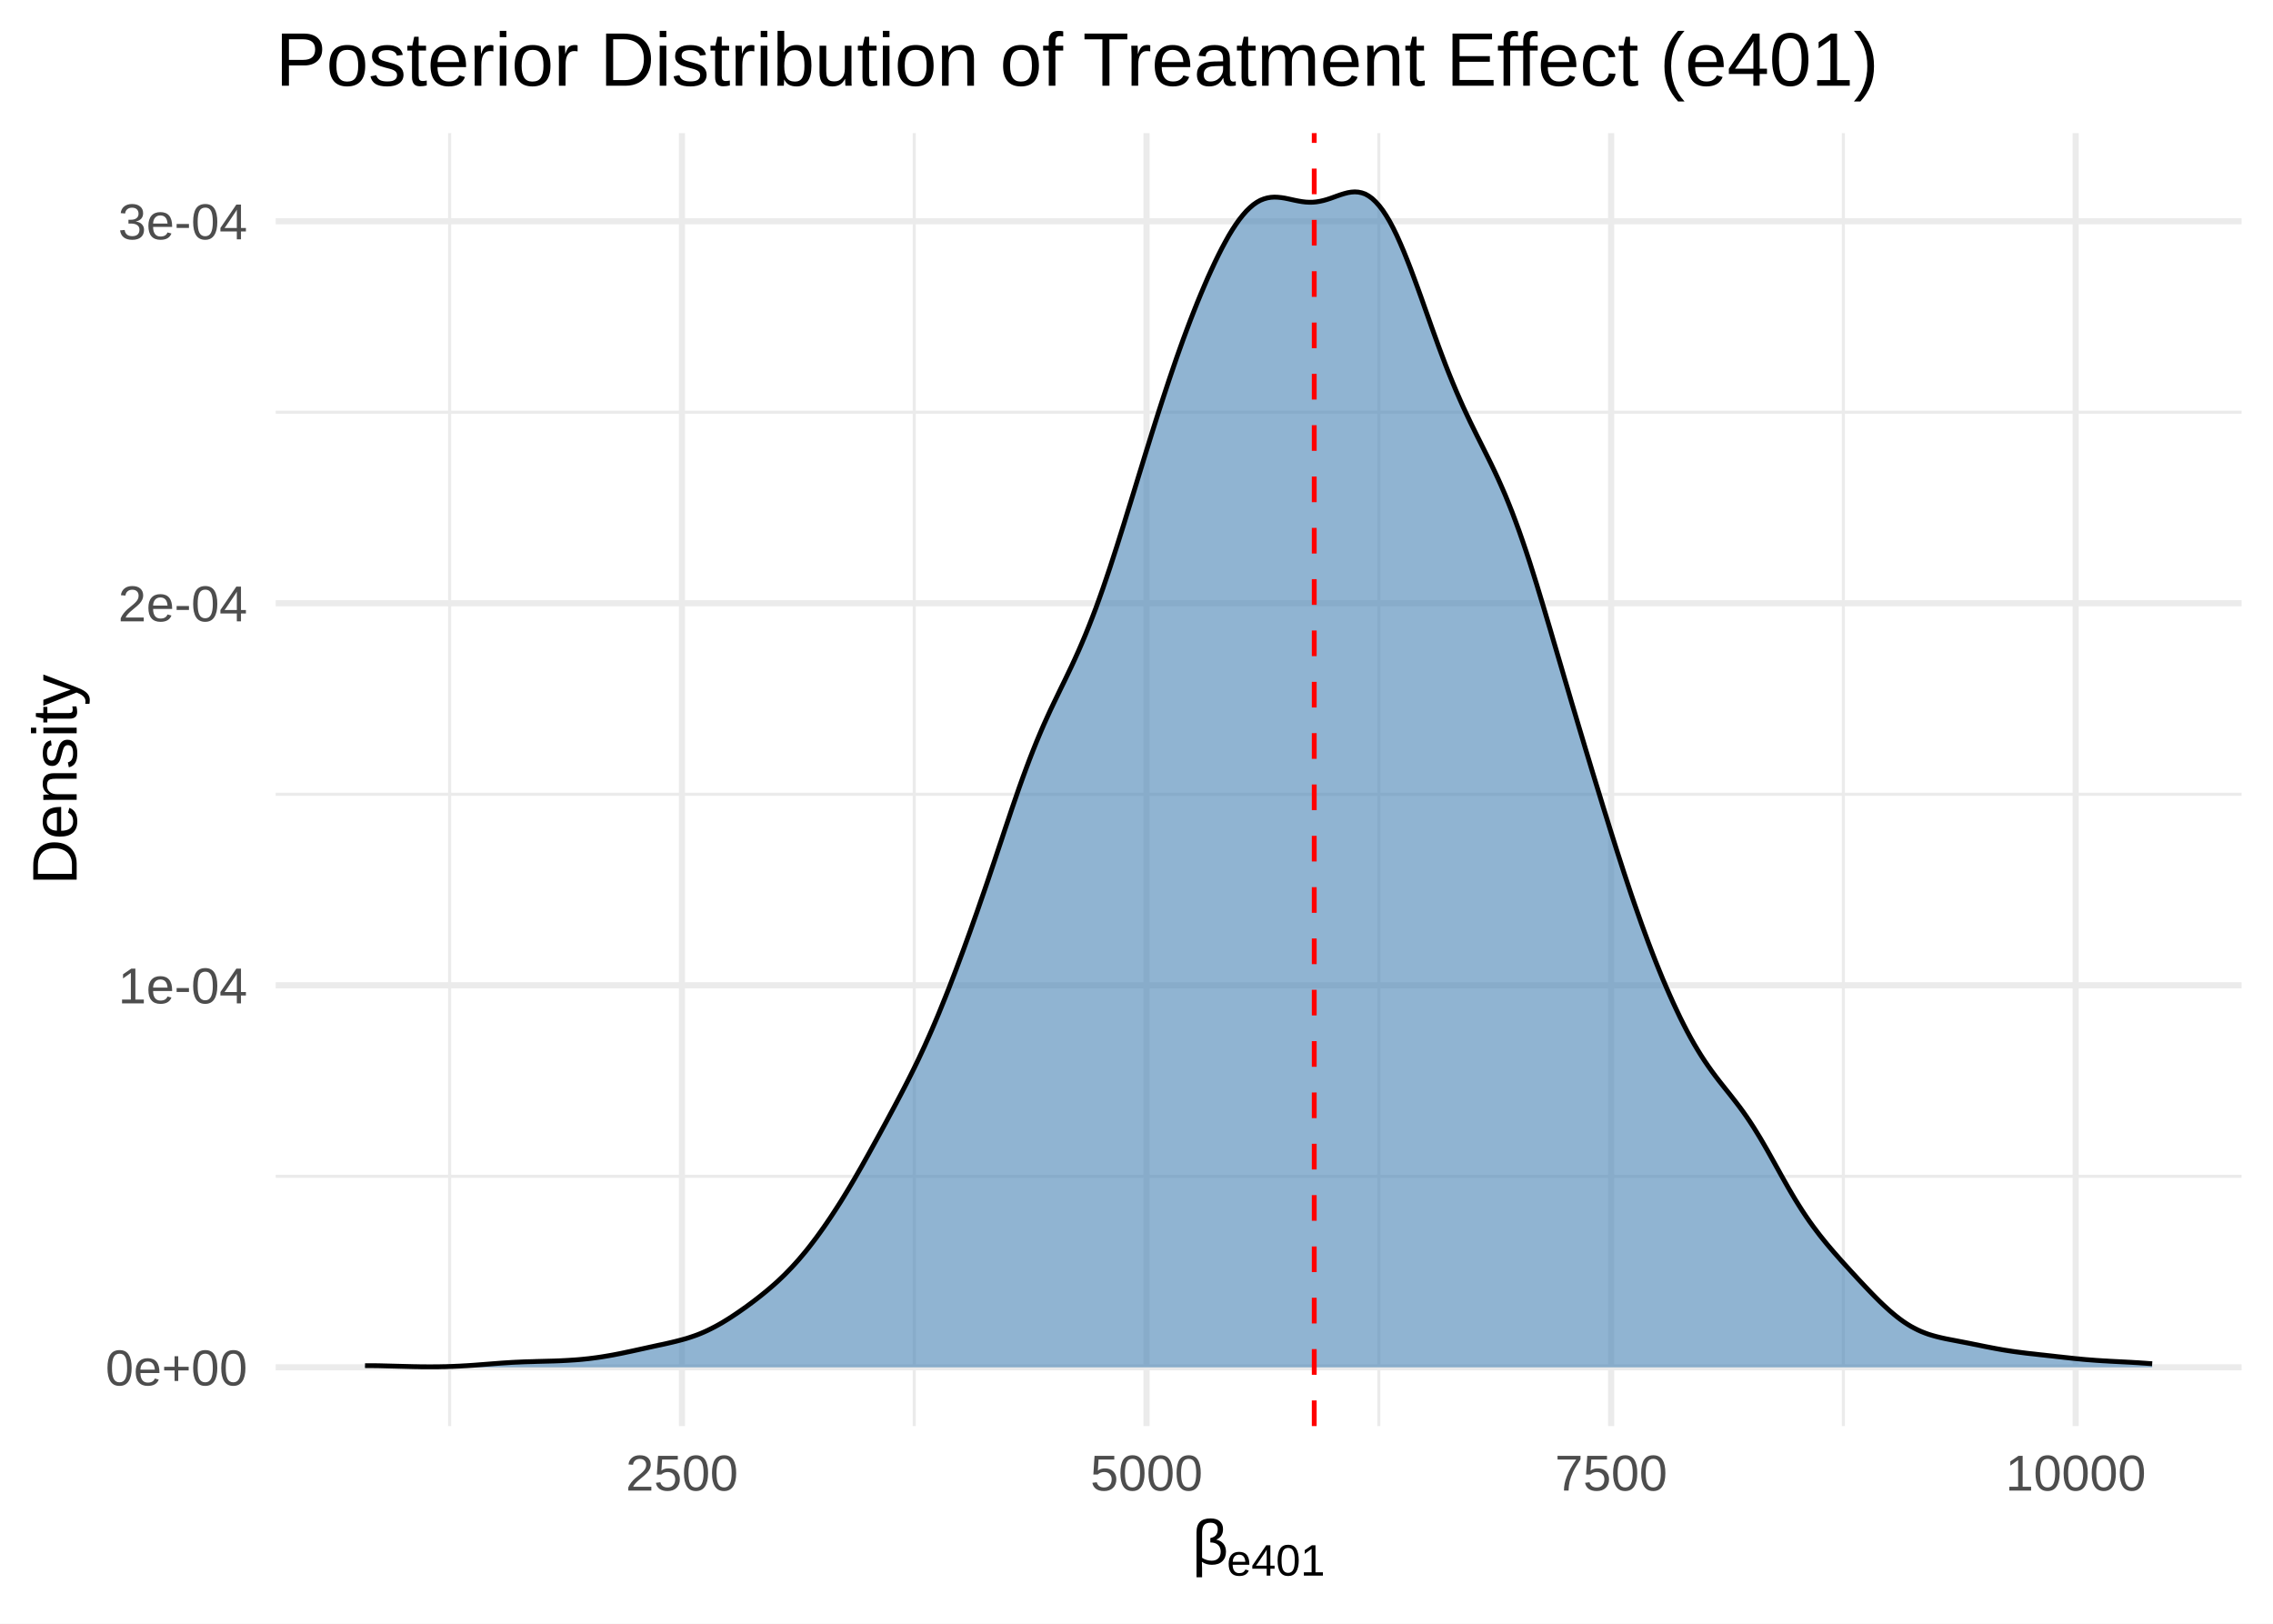
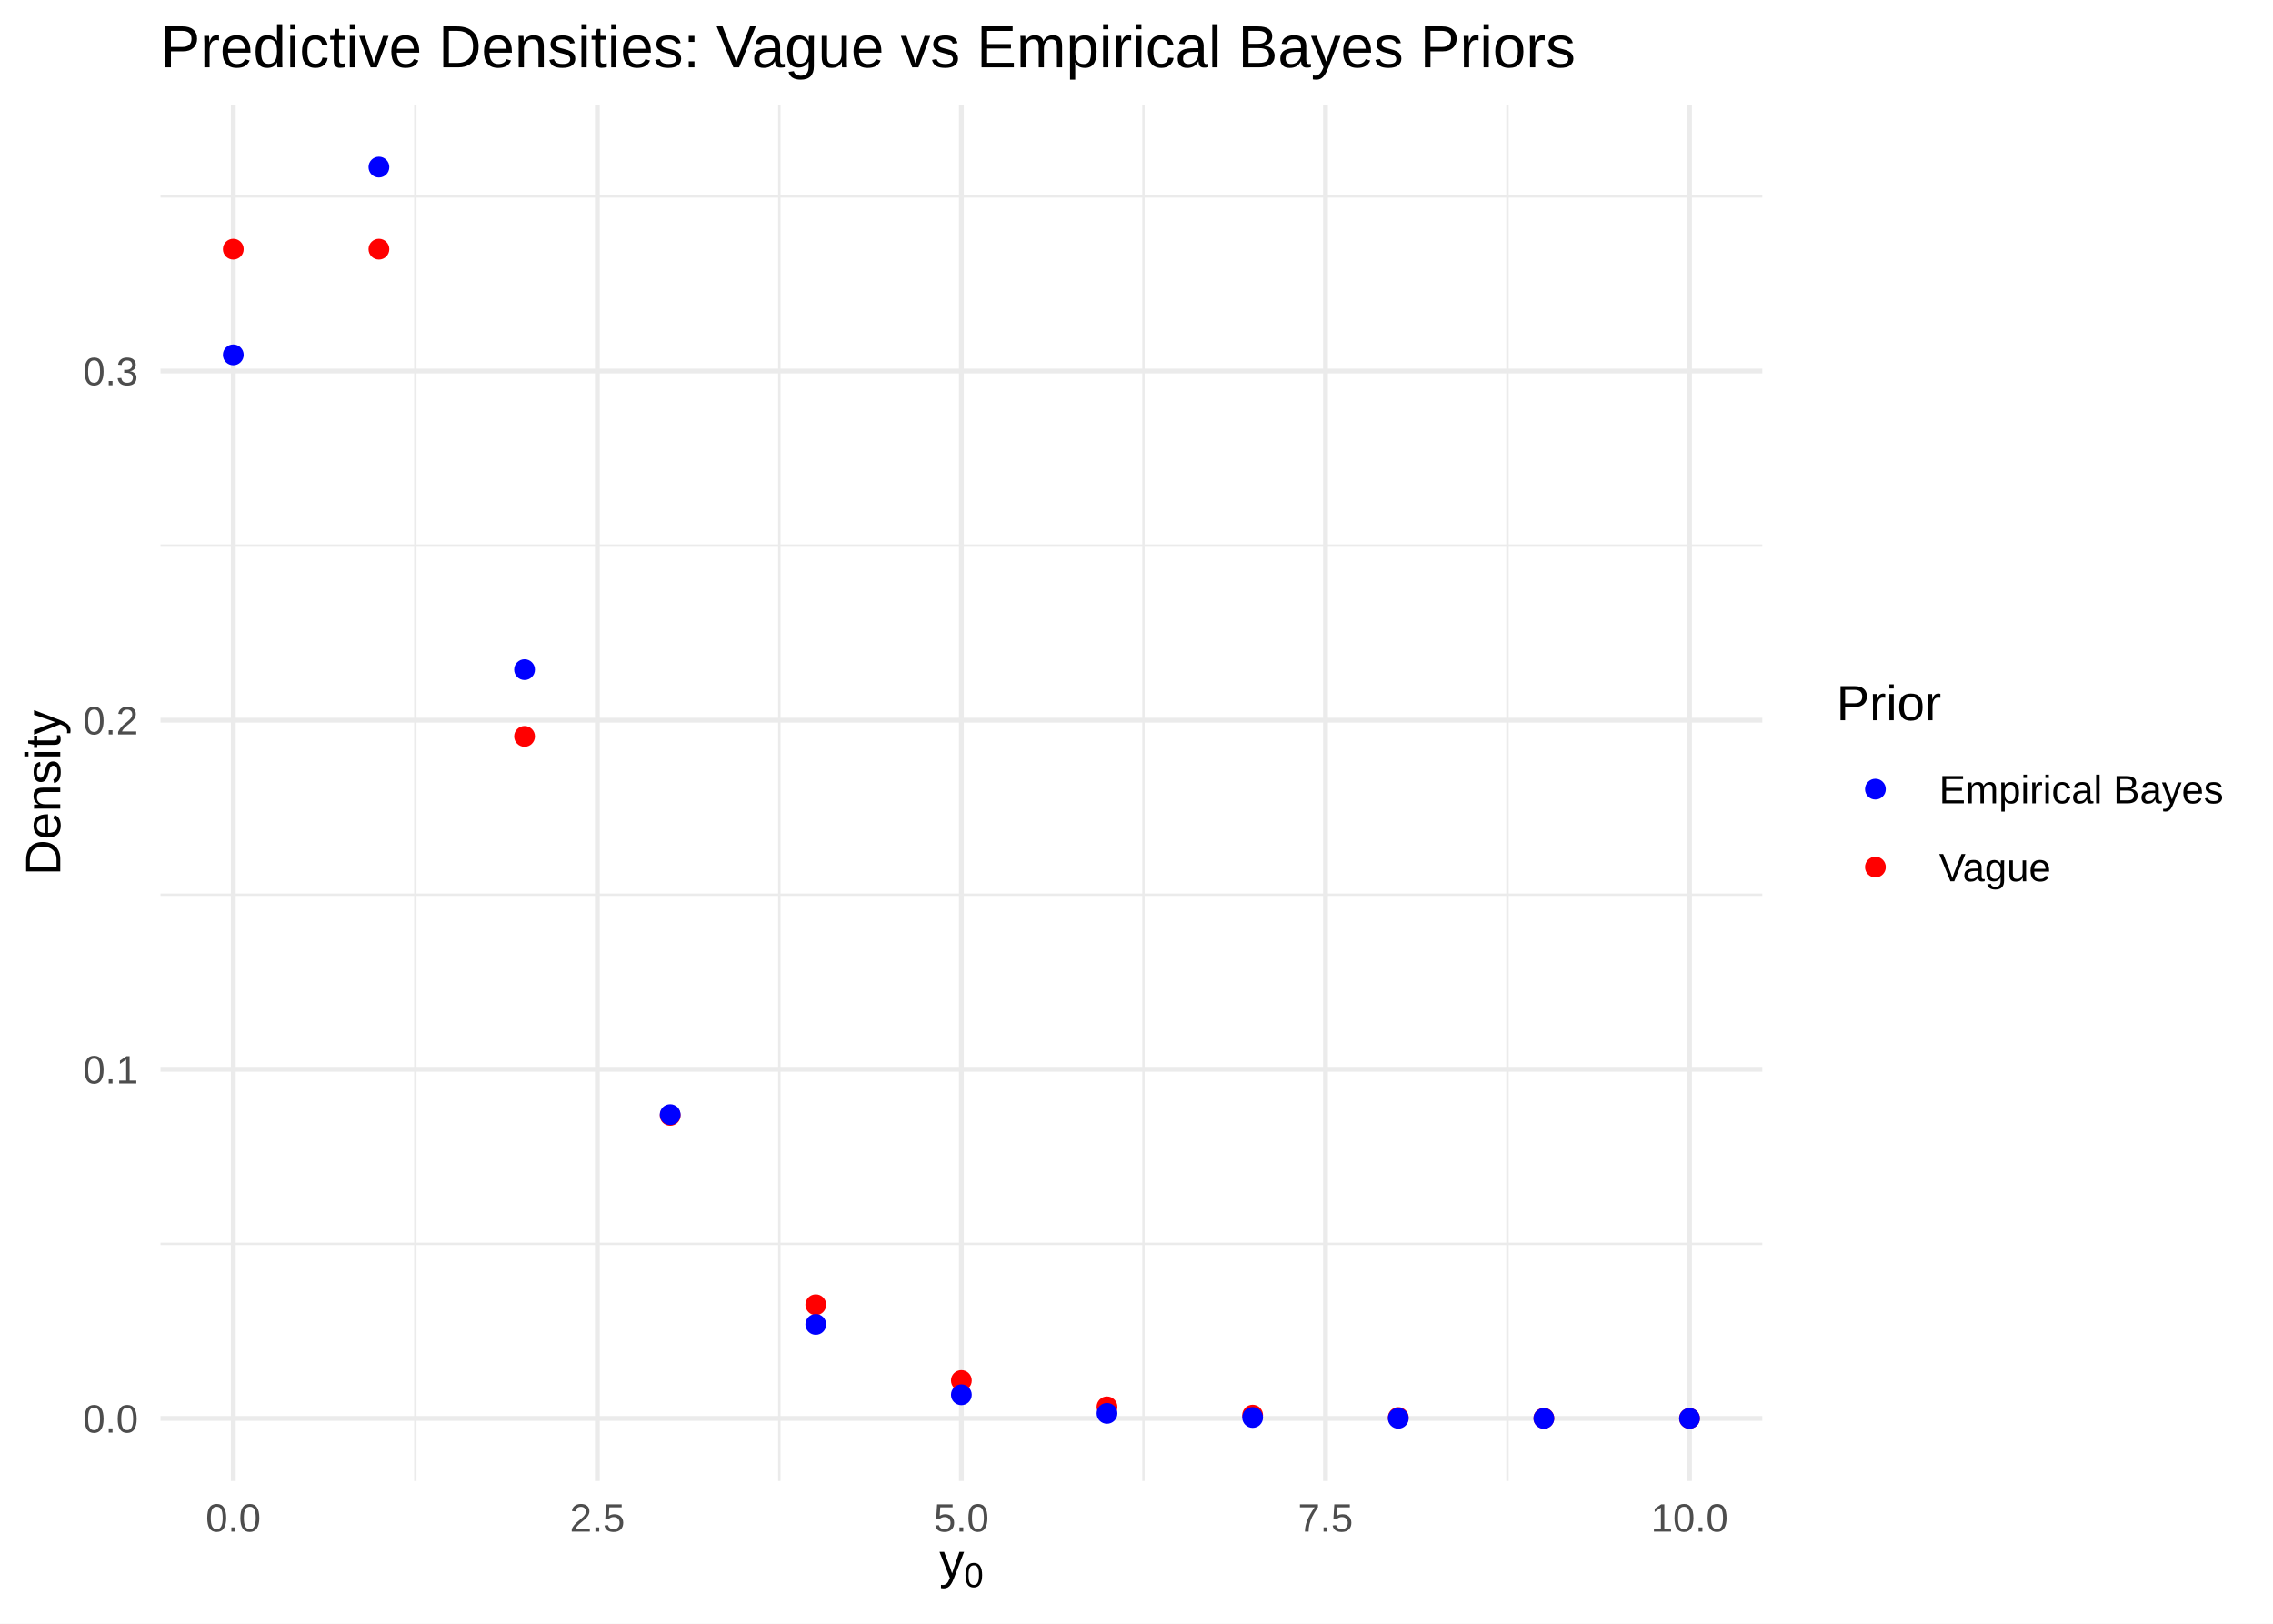
<svg xmlns="http://www.w3.org/2000/svg" class="svglite" width="504.00pt" height="360.00pt" viewBox="0 0 504.00 360.00">
  <defs>
    <style type="text/css">
    .svglite line, .svglite polyline, .svglite polygon, .svglite path, .svglite rect, .svglite circle {
      fill: none;
      stroke: #000000;
      stroke-linecap: round;
      stroke-linejoin: round;
      stroke-miterlimit: 10.00;
    }
    .svglite text {
      white-space: pre;
    }
  </style>
  </defs>
  <rect width="100%" height="100%" style="stroke: none; fill: #FFFFFF;" />
  <defs>
    <clipPath id="cpMC4wMHw1MDQuMDB8MC4wMHwzNjAuMDA=">
      <rect x="0.00" y="0.00" width="504.00" height="360.00" />
    </clipPath>
  </defs>
  <g clip-path="url(#cpMC4wMHw1MDQuMDB8MC4wMHwzNjAuMDA=)">
</g>
  <defs>
-     <clipPath id="cpNjEuMTN8NDk3LjAzfDI5LjUxfDMxNi4xOA==">
-       <rect x="61.13" y="29.51" width="435.90" height="286.67" />
+     <clipPath id="cpMzUuNTl8MzkwLjc2fDIzLjE4fDMyOC4zNQ==">
+       <rect x="35.59" y="23.18" width="355.18" height="305.18" />
    </clipPath>
  </defs>
-   <g clip-path="url(#cpNjEuMTN8NDk3LjAzfDI5LjUxfDMxNi4xOA==)">
-     <polyline points="61.13,260.80 497.03,260.80 " style="stroke-width: 0.68; stroke: #EBEBEB; stroke-linecap: butt;" />
-     <polyline points="61.13,176.10 497.03,176.10 " style="stroke-width: 0.68; stroke: #EBEBEB; stroke-linecap: butt;" />
-     <polyline points="61.13,91.40 497.03,91.40 " style="stroke-width: 0.68; stroke: #EBEBEB; stroke-linecap: butt;" />
-     <polyline points="99.70,316.18 99.70,29.51 " style="stroke-width: 0.68; stroke: #EBEBEB; stroke-linecap: butt;" />
-     <polyline points="202.72,316.18 202.72,29.51 " style="stroke-width: 0.68; stroke: #EBEBEB; stroke-linecap: butt;" />
-     <polyline points="305.73,316.18 305.73,29.51 " style="stroke-width: 0.68; stroke: #EBEBEB; stroke-linecap: butt;" />
-     <polyline points="408.74,316.18 408.74,29.51 " style="stroke-width: 0.68; stroke: #EBEBEB; stroke-linecap: butt;" />
-     <polyline points="61.13,303.15 497.03,303.15 " style="stroke-width: 1.36; stroke: #EBEBEB; stroke-linecap: butt;" />
-     <polyline points="61.13,218.45 497.03,218.45 " style="stroke-width: 1.36; stroke: #EBEBEB; stroke-linecap: butt;" />
-     <polyline points="61.13,133.75 497.03,133.75 " style="stroke-width: 1.36; stroke: #EBEBEB; stroke-linecap: butt;" />
-     <polyline points="61.13,49.05 497.03,49.05 " style="stroke-width: 1.36; stroke: #EBEBEB; stroke-linecap: butt;" />
-     <polyline points="151.21,316.18 151.21,29.51 " style="stroke-width: 1.36; stroke: #EBEBEB; stroke-linecap: butt;" />
-     <polyline points="254.22,316.18 254.22,29.51 " style="stroke-width: 1.36; stroke: #EBEBEB; stroke-linecap: butt;" />
-     <polyline points="357.24,316.18 357.24,29.51 " style="stroke-width: 1.36; stroke: #EBEBEB; stroke-linecap: butt;" />
-     <polyline points="460.25,316.18 460.25,29.51 " style="stroke-width: 1.36; stroke: #EBEBEB; stroke-linecap: butt;" />
-     <polygon points="80.94,302.78 81.71,302.78 82.49,302.78 83.27,302.79 84.04,302.80 84.82,302.82 85.59,302.84 86.37,302.86 87.14,302.88 87.92,302.90 88.69,302.92 89.47,302.94 90.24,302.96 91.02,302.98 91.80,303.00 92.57,303.01 93.35,303.03 94.12,303.03 94.90,303.04 95.67,303.04 96.45,303.03 97.22,303.03 98.00,303.01 98.78,303.00 99.55,302.97 100.33,302.95 101.10,302.91 101.88,302.88 102.65,302.83 103.43,302.79 104.20,302.74 104.98,302.69 105.75,302.63 106.53,302.57 107.31,302.51 108.08,302.45 108.86,302.39 109.63,302.33 110.41,302.27 111.18,302.21 111.96,302.16 112.73,302.11 113.51,302.06 114.28,302.02 115.06,301.99 115.84,301.95 116.61,301.92 117.39,301.90 118.16,301.88 118.94,301.85 119.71,301.83 120.49,301.81 121.26,301.79 122.04,301.77 122.82,301.75 123.59,301.72 124.37,301.69 125.14,301.65 125.92,301.61 126.69,301.56 127.47,301.51 128.24,301.45 129.02,301.38 129.79,301.30 130.57,301.22 131.35,301.12 132.12,301.02 132.90,300.91 133.67,300.79 134.45,300.66 135.22,300.53 136.00,300.39 136.77,300.24 137.55,300.09 138.32,299.93 139.10,299.76 139.88,299.60 140.65,299.43 141.43,299.26 142.20,299.09 142.98,298.92 143.75,298.75 144.53,298.58 145.30,298.41 146.08,298.24 146.86,298.08 147.63,297.91 148.41,297.73 149.18,297.55 149.96,297.36 150.73,297.16 151.51,296.95 152.28,296.73 153.06,296.48 153.83,296.22 154.61,295.94 155.39,295.63 156.16,295.30 156.94,294.94 157.71,294.56 158.49,294.16 159.26,293.74 160.04,293.30 160.81,292.83 161.59,292.35 162.36,291.85 163.14,291.33 163.92,290.80 164.69,290.26 165.47,289.71 166.24,289.14 167.02,288.56 167.79,287.97 168.57,287.36 169.34,286.74 170.12,286.10 170.90,285.44 171.67,284.77 172.45,284.07 173.22,283.34 174.00,282.59 174.77,281.80 175.55,280.99 176.32,280.15 177.10,279.28 177.87,278.37 178.65,277.44 179.43,276.46 180.20,275.46 180.98,274.43 181.75,273.37 182.53,272.28 183.30,271.17 184.08,270.02 184.85,268.85 185.63,267.65 186.41,266.43 187.18,265.18 187.96,263.90 188.73,262.61 189.51,261.29 190.28,259.95 191.06,258.59 191.83,257.21 192.61,255.82 193.38,254.42 194.16,253.01 194.94,251.59 195.71,250.17 196.49,248.74 197.26,247.30 198.04,245.85 198.81,244.40 199.59,242.92 200.36,241.44 201.14,239.93 201.91,238.40 202.69,236.83 203.47,235.23 204.24,233.59 205.02,231.91 205.79,230.19 206.57,228.43 207.34,226.63 208.12,224.78 208.89,222.88 209.67,220.95 210.45,218.98 211.22,216.97 212.00,214.94 212.77,212.87 213.55,210.78 214.32,208.66 215.10,206.51 215.87,204.33 216.65,202.14 217.42,199.91 218.20,197.67 218.98,195.40 219.75,193.11 220.53,190.80 221.30,188.48 222.08,186.16 222.85,183.83 223.63,181.52 224.40,179.22 225.18,176.96 225.95,174.73 226.73,172.55 227.51,170.43 228.28,168.38 229.06,166.38 229.83,164.46 230.61,162.60 231.38,160.81 232.16,159.08 232.93,157.40 233.71,155.76 234.49,154.15 235.26,152.55 236.04,150.96 236.81,149.35 237.59,147.72 238.36,146.05 239.14,144.32 239.91,142.54 240.69,140.69 241.46,138.78 242.24,136.79 243.02,134.74 243.79,132.60 244.57,130.40 245.34,128.14 246.12,125.82 246.89,123.45 247.67,121.04 248.44,118.59 249.22,116.12 249.99,113.61 250.77,111.10 251.55,108.57 252.32,106.05 253.10,103.52 253.87,101.00 254.65,98.50 255.42,96.01 256.20,93.54 256.97,91.11 257.75,88.70 258.53,86.33 259.30,84.00 260.08,81.71 260.85,79.46 261.63,77.26 262.40,75.12 263.18,73.02 263.95,70.98 264.73,68.98 265.50,67.04 266.28,65.15 267.06,63.31 267.83,61.53 268.61,59.82 269.38,58.16 270.16,56.56 270.93,55.04 271.71,53.59 272.48,52.21 273.26,50.93 274.04,49.74 274.81,48.66 275.59,47.68 276.36,46.80 277.14,46.04 277.91,45.38 278.69,44.84 279.46,44.41 280.24,44.10 281.01,43.88 281.79,43.75 282.57,43.70 283.34,43.73 284.12,43.81 284.89,43.93 285.67,44.09 286.44,44.26 287.22,44.43 287.99,44.58 288.77,44.71 289.54,44.80 290.32,44.84 291.10,44.83 291.87,44.76 292.65,44.63 293.42,44.46 294.20,44.24 294.97,43.99 295.75,43.71 296.52,43.43 297.30,43.16 298.08,42.92 298.85,42.72 299.63,42.59 300.40,42.54 301.18,42.59 301.95,42.75 302.73,43.02 303.50,43.46 304.28,44.03 305.05,44.76 305.83,45.63 306.61,46.65 307.38,47.82 308.16,49.13 308.93,50.59 309.71,52.19 310.48,53.91 311.26,55.74 312.03,57.66 312.81,59.66 313.58,61.73 314.36,63.85 315.14,66.01 315.91,68.20 316.69,70.39 317.46,72.57 318.24,74.73 319.01,76.86 319.79,78.94 320.56,80.98 321.34,82.95 322.12,84.86 322.89,86.70 323.67,88.49 324.44,90.22 325.22,91.89 325.99,93.52 326.77,95.11 327.54,96.67 328.32,98.22 329.09,99.77 329.87,101.33 330.65,102.91 331.42,104.53 332.20,106.20 332.97,107.93 333.75,109.73 334.52,111.62 335.30,113.58 336.07,115.63 336.85,117.76 337.62,119.97 338.40,122.26 339.18,124.63 339.95,127.07 340.73,129.56 341.50,132.10 342.28,134.68 343.05,137.28 343.83,139.90 344.60,142.54 345.38,145.18 346.16,147.82 346.93,150.46 347.71,153.09 348.48,155.72 349.26,158.33 350.03,160.93 350.81,163.52 351.58,166.10 352.36,168.67 353.13,171.23 353.91,173.78 354.69,176.31 355.46,178.84 356.24,181.34 357.01,183.83 357.79,186.30 358.56,188.74 359.34,191.15 360.11,193.54 360.89,195.89 361.66,198.20 362.44,200.47 363.22,202.69 363.99,204.87 364.77,207.00 365.54,209.09 366.32,211.13 367.09,213.11 367.87,215.05 368.64,216.93 369.42,218.76 370.20,220.54 370.97,222.26 371.75,223.93 372.52,225.55 373.30,227.11 374.07,228.61 374.85,230.05 375.62,231.42 376.40,232.73 377.17,233.98 377.95,235.18 378.73,236.32 379.50,237.41 380.28,238.46 381.05,239.47 381.83,240.46 382.60,241.43 383.38,242.40 384.15,243.38 384.93,244.38 385.71,245.40 386.48,246.45 387.26,247.56 388.03,248.70 388.81,249.90 389.58,251.14 390.36,252.42 391.13,253.74 391.91,255.09 392.68,256.47 393.46,257.87 394.24,259.27 395.01,260.66 395.79,262.04 396.56,263.40 397.34,264.73 398.11,266.02 398.89,267.27 399.66,268.48 400.44,269.65 401.21,270.77 401.99,271.85 402.77,272.89 403.54,273.90 404.32,274.87 405.09,275.82 405.87,276.74 406.64,277.64 407.42,278.52 408.19,279.40 408.97,280.26 409.75,281.11 410.52,281.96 411.30,282.80 412.07,283.64 412.85,284.47 413.62,285.29 414.40,286.11 415.17,286.91 415.95,287.70 416.72,288.47 417.50,289.22 418.28,289.94 419.05,290.64 419.83,291.30 420.60,291.93 421.38,292.53 422.15,293.08 422.93,293.59 423.70,294.06 424.48,294.48 425.25,294.87 426.03,295.22 426.81,295.53 427.58,295.81 428.36,296.05 429.13,296.27 429.91,296.47 430.68,296.65 431.46,296.82 432.23,296.97 433.01,297.12 433.79,297.27 434.56,297.42 435.34,297.57 436.11,297.72 436.89,297.87 437.66,298.03 438.44,298.18 439.21,298.34 439.99,298.50 440.76,298.65 441.54,298.80 442.32,298.95 443.09,299.09 443.87,299.23 444.64,299.36 445.42,299.48 446.19,299.60 446.97,299.71 447.74,299.81 448.52,299.91 449.29,300.01 450.07,300.10 450.85,300.18 451.62,300.27 452.40,300.36 453.17,300.44 453.95,300.53 454.72,300.61 455.50,300.70 456.27,300.79 457.05,300.87 457.83,300.96 458.60,301.04 459.38,301.13 460.15,301.21 460.93,301.28 461.70,301.36 462.48,301.43 463.25,301.49 464.03,301.55 464.80,301.61 465.58,301.66 466.36,301.71 467.13,301.75 467.91,301.80 468.68,301.84 469.46,301.88 470.23,301.92 471.01,301.96 471.78,302.00 472.56,302.04 473.34,302.09 474.11,302.13 474.89,302.19 475.66,302.24 476.44,302.30 477.21,302.35 477.21,303.15 476.44,303.15 475.66,303.15 474.89,303.15 474.11,303.15 473.34,303.15 472.56,303.15 471.78,303.15 471.01,303.15 470.23,303.15 469.46,303.15 468.68,303.15 467.91,303.15 467.13,303.15 466.36,303.15 465.58,303.15 464.80,303.15 464.03,303.15 463.25,303.15 462.48,303.15 461.70,303.15 460.93,303.15 460.15,303.15 459.38,303.15 458.60,303.15 457.83,303.15 457.05,303.15 456.27,303.15 455.50,303.15 454.72,303.15 453.95,303.15 453.17,303.15 452.40,303.15 451.62,303.15 450.85,303.15 450.07,303.15 449.29,303.15 448.52,303.15 447.74,303.15 446.97,303.15 446.19,303.15 445.42,303.15 444.64,303.15 443.87,303.15 443.09,303.15 442.32,303.15 441.54,303.15 440.76,303.15 439.99,303.15 439.21,303.15 438.44,303.15 437.66,303.15 436.89,303.15 436.11,303.15 435.34,303.15 434.56,303.15 433.79,303.15 433.01,303.15 432.23,303.15 431.46,303.15 430.68,303.15 429.91,303.15 429.13,303.15 428.36,303.15 427.58,303.15 426.81,303.15 426.03,303.15 425.25,303.15 424.48,303.15 423.70,303.15 422.93,303.15 422.15,303.15 421.38,303.15 420.60,303.15 419.83,303.15 419.05,303.15 418.28,303.15 417.50,303.15 416.72,303.15 415.95,303.15 415.17,303.15 414.40,303.15 413.62,303.15 412.85,303.15 412.07,303.15 411.30,303.15 410.52,303.15 409.75,303.15 408.97,303.15 408.19,303.15 407.42,303.15 406.64,303.15 405.87,303.15 405.09,303.15 404.32,303.15 403.54,303.15 402.77,303.15 401.99,303.15 401.21,303.15 400.44,303.15 399.66,303.15 398.89,303.15 398.11,303.15 397.34,303.15 396.56,303.15 395.79,303.15 395.01,303.15 394.24,303.15 393.46,303.15 392.68,303.15 391.91,303.15 391.13,303.15 390.36,303.15 389.58,303.15 388.81,303.15 388.03,303.15 387.26,303.15 386.48,303.15 385.71,303.15 384.93,303.15 384.15,303.15 383.38,303.15 382.60,303.15 381.83,303.15 381.05,303.15 380.28,303.15 379.50,303.15 378.73,303.15 377.95,303.15 377.17,303.15 376.40,303.15 375.62,303.15 374.85,303.15 374.07,303.15 373.30,303.15 372.52,303.15 371.75,303.15 370.97,303.15 370.20,303.15 369.42,303.15 368.64,303.15 367.87,303.15 367.09,303.15 366.32,303.15 365.54,303.15 364.77,303.15 363.99,303.15 363.22,303.15 362.44,303.15 361.66,303.15 360.89,303.15 360.11,303.15 359.34,303.15 358.56,303.15 357.79,303.15 357.01,303.15 356.24,303.15 355.46,303.15 354.69,303.15 353.91,303.15 353.13,303.15 352.36,303.15 351.58,303.15 350.81,303.15 350.03,303.15 349.26,303.15 348.48,303.15 347.71,303.15 346.93,303.15 346.16,303.15 345.38,303.15 344.60,303.15 343.83,303.15 343.05,303.15 342.28,303.15 341.50,303.15 340.73,303.15 339.95,303.15 339.18,303.15 338.40,303.15 337.62,303.15 336.85,303.15 336.07,303.15 335.30,303.15 334.52,303.15 333.75,303.15 332.97,303.15 332.20,303.15 331.42,303.15 330.65,303.15 329.87,303.15 329.09,303.15 328.32,303.15 327.54,303.15 326.77,303.15 325.99,303.15 325.22,303.15 324.44,303.15 323.67,303.15 322.89,303.15 322.12,303.15 321.34,303.15 320.56,303.15 319.79,303.15 319.01,303.15 318.24,303.15 317.46,303.15 316.69,303.15 315.91,303.15 315.14,303.15 314.36,303.15 313.58,303.15 312.81,303.15 312.03,303.15 311.26,303.15 310.48,303.15 309.71,303.15 308.93,303.15 308.16,303.15 307.38,303.15 306.61,303.15 305.83,303.15 305.05,303.15 304.28,303.15 303.50,303.15 302.73,303.15 301.95,303.15 301.18,303.15 300.40,303.15 299.63,303.15 298.85,303.15 298.08,303.15 297.30,303.15 296.52,303.15 295.75,303.15 294.97,303.15 294.20,303.15 293.42,303.15 292.65,303.15 291.87,303.15 291.10,303.15 290.32,303.15 289.54,303.15 288.77,303.15 287.99,303.15 287.22,303.15 286.44,303.15 285.67,303.15 284.89,303.15 284.12,303.15 283.34,303.15 282.57,303.15 281.79,303.15 281.01,303.15 280.24,303.15 279.46,303.15 278.69,303.15 277.91,303.15 277.14,303.15 276.36,303.15 275.59,303.15 274.81,303.15 274.04,303.15 273.26,303.15 272.48,303.15 271.71,303.15 270.93,303.15 270.16,303.15 269.38,303.15 268.61,303.15 267.83,303.15 267.06,303.15 266.28,303.15 265.50,303.15 264.73,303.15 263.95,303.15 263.18,303.15 262.40,303.15 261.63,303.15 260.85,303.15 260.08,303.15 259.30,303.15 258.53,303.15 257.75,303.15 256.97,303.15 256.20,303.15 255.42,303.15 254.65,303.15 253.87,303.15 253.10,303.15 252.32,303.15 251.55,303.15 250.77,303.15 249.99,303.15 249.22,303.15 248.44,303.15 247.67,303.15 246.89,303.15 246.12,303.15 245.34,303.15 244.57,303.15 243.79,303.15 243.02,303.15 242.24,303.15 241.46,303.15 240.69,303.15 239.91,303.15 239.14,303.15 238.36,303.15 237.59,303.15 236.81,303.15 236.04,303.15 235.26,303.15 234.49,303.15 233.71,303.15 232.93,303.15 232.16,303.15 231.38,303.15 230.61,303.15 229.83,303.15 229.06,303.15 228.28,303.15 227.51,303.15 226.73,303.15 225.95,303.15 225.18,303.15 224.40,303.15 223.63,303.15 222.85,303.15 222.08,303.15 221.30,303.15 220.53,303.15 219.75,303.15 218.98,303.15 218.20,303.15 217.42,303.15 216.65,303.15 215.87,303.15 215.10,303.15 214.32,303.15 213.55,303.15 212.77,303.15 212.00,303.15 211.22,303.15 210.45,303.15 209.67,303.15 208.89,303.15 208.12,303.15 207.34,303.15 206.57,303.15 205.79,303.15 205.02,303.15 204.24,303.15 203.47,303.15 202.69,303.15 201.91,303.15 201.14,303.15 200.36,303.15 199.59,303.15 198.81,303.15 198.04,303.15 197.26,303.15 196.49,303.15 195.71,303.15 194.94,303.15 194.16,303.15 193.38,303.15 192.61,303.15 191.83,303.15 191.06,303.15 190.28,303.15 189.51,303.15 188.73,303.15 187.96,303.15 187.18,303.15 186.41,303.15 185.63,303.15 184.85,303.15 184.08,303.15 183.30,303.15 182.53,303.15 181.75,303.15 180.98,303.15 180.20,303.15 179.43,303.15 178.65,303.15 177.87,303.15 177.10,303.15 176.32,303.15 175.55,303.15 174.77,303.15 174.00,303.15 173.22,303.15 172.45,303.15 171.67,303.15 170.90,303.15 170.12,303.15 169.34,303.15 168.57,303.15 167.79,303.15 167.02,303.15 166.24,303.15 165.47,303.15 164.69,303.15 163.92,303.15 163.14,303.15 162.36,303.15 161.59,303.15 160.81,303.15 160.04,303.15 159.26,303.15 158.49,303.15 157.71,303.15 156.94,303.15 156.16,303.15 155.39,303.15 154.61,303.15 153.83,303.15 153.06,303.15 152.28,303.15 151.51,303.15 150.73,303.15 149.96,303.15 149.18,303.15 148.41,303.15 147.63,303.15 146.86,303.15 146.08,303.15 145.30,303.15 144.53,303.15 143.75,303.15 142.98,303.15 142.20,303.15 141.43,303.15 140.65,303.15 139.88,303.15 139.10,303.15 138.32,303.15 137.55,303.15 136.77,303.15 136.00,303.15 135.22,303.15 134.45,303.15 133.67,303.15 132.90,303.15 132.12,303.15 131.35,303.15 130.57,303.15 129.79,303.15 129.02,303.15 128.24,303.15 127.47,303.15 126.69,303.15 125.92,303.15 125.14,303.15 124.37,303.15 123.59,303.15 122.82,303.15 122.04,303.15 121.26,303.15 120.49,303.15 119.71,303.15 118.94,303.15 118.16,303.15 117.39,303.15 116.61,303.15 115.84,303.15 115.06,303.15 114.28,303.15 113.51,303.15 112.73,303.15 111.96,303.15 111.18,303.15 110.41,303.15 109.63,303.15 108.86,303.15 108.08,303.15 107.31,303.15 106.53,303.15 105.75,303.15 104.98,303.15 104.20,303.15 103.43,303.15 102.65,303.15 101.88,303.15 101.10,303.15 100.33,303.15 99.55,303.15 98.78,303.15 98.00,303.15 97.22,303.15 96.45,303.15 95.67,303.15 94.90,303.15 94.12,303.15 93.35,303.15 92.57,303.15 91.80,303.15 91.02,303.15 90.24,303.15 89.47,303.15 88.69,303.15 87.92,303.15 87.14,303.15 86.37,303.15 85.59,303.15 84.82,303.15 84.04,303.15 83.27,303.15 82.49,303.15 81.71,303.15 80.94,303.15 " style="stroke-width: 0.00; stroke: none; stroke-linecap: butt; fill: #4682B4; fill-opacity: 0.60;" />
-     <polyline points="80.94,302.78 81.71,302.78 82.49,302.78 83.27,302.79 84.04,302.80 84.82,302.82 85.59,302.84 86.37,302.86 87.14,302.88 87.92,302.90 88.69,302.92 89.47,302.94 90.24,302.96 91.02,302.98 91.80,303.00 92.57,303.01 93.35,303.03 94.12,303.03 94.90,303.04 95.67,303.04 96.45,303.03 97.22,303.03 98.00,303.01 98.78,303.00 99.55,302.97 100.33,302.95 101.10,302.91 101.88,302.88 102.65,302.83 103.43,302.79 104.20,302.74 104.98,302.69 105.75,302.63 106.53,302.57 107.31,302.51 108.08,302.45 108.86,302.39 109.63,302.33 110.41,302.27 111.18,302.21 111.96,302.16 112.73,302.11 113.51,302.06 114.28,302.02 115.06,301.99 115.84,301.95 116.61,301.92 117.39,301.90 118.16,301.88 118.94,301.85 119.71,301.83 120.49,301.81 121.26,301.79 122.04,301.77 122.82,301.75 123.59,301.72 124.37,301.69 125.14,301.65 125.92,301.61 126.69,301.56 127.47,301.51 128.24,301.45 129.02,301.38 129.79,301.30 130.57,301.22 131.35,301.12 132.12,301.02 132.90,300.91 133.67,300.79 134.45,300.66 135.22,300.53 136.00,300.39 136.77,300.24 137.55,300.09 138.32,299.93 139.10,299.76 139.88,299.60 140.65,299.43 141.43,299.26 142.20,299.09 142.98,298.92 143.75,298.75 144.53,298.58 145.30,298.41 146.08,298.24 146.86,298.08 147.63,297.91 148.41,297.73 149.18,297.55 149.96,297.36 150.73,297.16 151.51,296.95 152.28,296.73 153.06,296.48 153.83,296.22 154.61,295.94 155.39,295.63 156.16,295.30 156.94,294.94 157.71,294.56 158.49,294.16 159.26,293.74 160.04,293.30 160.81,292.83 161.59,292.35 162.36,291.85 163.14,291.33 163.92,290.80 164.69,290.26 165.47,289.71 166.24,289.14 167.02,288.56 167.79,287.97 168.57,287.36 169.34,286.74 170.12,286.10 170.90,285.44 171.67,284.77 172.45,284.07 173.22,283.34 174.00,282.59 174.77,281.80 175.55,280.99 176.32,280.15 177.10,279.28 177.87,278.37 178.65,277.44 179.43,276.46 180.20,275.46 180.98,274.43 181.75,273.37 182.53,272.28 183.30,271.17 184.08,270.02 184.85,268.85 185.63,267.65 186.41,266.43 187.18,265.18 187.96,263.90 188.73,262.61 189.51,261.29 190.28,259.95 191.06,258.59 191.83,257.21 192.61,255.82 193.38,254.42 194.16,253.01 194.94,251.59 195.71,250.17 196.49,248.74 197.26,247.30 198.04,245.85 198.81,244.40 199.59,242.92 200.36,241.44 201.14,239.93 201.91,238.40 202.69,236.83 203.47,235.23 204.24,233.59 205.02,231.91 205.79,230.19 206.57,228.43 207.34,226.63 208.12,224.78 208.89,222.88 209.67,220.95 210.45,218.98 211.22,216.97 212.00,214.94 212.77,212.87 213.55,210.78 214.32,208.66 215.10,206.51 215.87,204.33 216.65,202.14 217.42,199.91 218.20,197.67 218.98,195.40 219.75,193.11 220.53,190.80 221.30,188.48 222.08,186.16 222.85,183.83 223.63,181.52 224.40,179.22 225.18,176.96 225.95,174.73 226.73,172.55 227.51,170.43 228.28,168.38 229.06,166.38 229.83,164.46 230.61,162.60 231.38,160.81 232.16,159.08 232.93,157.40 233.71,155.76 234.49,154.15 235.26,152.55 236.04,150.96 236.81,149.35 237.59,147.72 238.36,146.05 239.14,144.32 239.91,142.54 240.69,140.69 241.46,138.78 242.24,136.79 243.02,134.74 243.79,132.60 244.57,130.40 245.34,128.14 246.12,125.82 246.89,123.45 247.67,121.04 248.44,118.59 249.22,116.12 249.99,113.61 250.77,111.10 251.55,108.57 252.32,106.05 253.10,103.52 253.87,101.00 254.65,98.50 255.42,96.01 256.20,93.54 256.97,91.11 257.75,88.70 258.53,86.33 259.30,84.00 260.08,81.71 260.85,79.46 261.63,77.26 262.40,75.12 263.18,73.02 263.95,70.98 264.73,68.98 265.50,67.04 266.28,65.15 267.06,63.31 267.83,61.53 268.61,59.82 269.38,58.16 270.16,56.56 270.93,55.04 271.71,53.59 272.48,52.21 273.26,50.93 274.04,49.74 274.81,48.66 275.59,47.68 276.36,46.80 277.14,46.04 277.91,45.38 278.69,44.84 279.46,44.41 280.24,44.10 281.01,43.88 281.79,43.75 282.57,43.70 283.34,43.73 284.12,43.81 284.89,43.93 285.67,44.09 286.44,44.26 287.22,44.43 287.99,44.58 288.77,44.71 289.54,44.80 290.32,44.84 291.10,44.83 291.87,44.76 292.65,44.63 293.42,44.46 294.20,44.24 294.97,43.99 295.75,43.71 296.52,43.43 297.30,43.16 298.08,42.92 298.85,42.72 299.63,42.59 300.40,42.54 301.18,42.59 301.95,42.75 302.73,43.02 303.50,43.46 304.28,44.03 305.05,44.76 305.83,45.63 306.61,46.65 307.38,47.82 308.16,49.13 308.93,50.59 309.71,52.19 310.48,53.91 311.26,55.74 312.03,57.66 312.81,59.66 313.58,61.73 314.36,63.85 315.14,66.01 315.91,68.20 316.69,70.39 317.46,72.57 318.24,74.73 319.01,76.86 319.79,78.94 320.56,80.98 321.34,82.95 322.12,84.86 322.89,86.70 323.67,88.49 324.44,90.22 325.22,91.89 325.99,93.52 326.77,95.11 327.54,96.67 328.32,98.22 329.09,99.77 329.87,101.33 330.65,102.91 331.42,104.53 332.20,106.20 332.97,107.93 333.75,109.73 334.52,111.62 335.30,113.58 336.07,115.63 336.85,117.76 337.62,119.97 338.40,122.26 339.18,124.63 339.95,127.07 340.73,129.56 341.50,132.10 342.28,134.68 343.05,137.28 343.83,139.90 344.60,142.54 345.38,145.18 346.16,147.82 346.93,150.46 347.71,153.09 348.48,155.72 349.26,158.33 350.03,160.93 350.81,163.52 351.58,166.10 352.36,168.67 353.13,171.23 353.91,173.78 354.69,176.31 355.46,178.84 356.24,181.34 357.01,183.83 357.79,186.30 358.56,188.74 359.34,191.15 360.11,193.54 360.89,195.89 361.66,198.20 362.44,200.47 363.22,202.69 363.99,204.87 364.77,207.00 365.54,209.09 366.32,211.13 367.09,213.11 367.87,215.05 368.64,216.93 369.42,218.76 370.20,220.54 370.97,222.26 371.75,223.93 372.52,225.55 373.30,227.11 374.07,228.61 374.85,230.05 375.62,231.42 376.40,232.73 377.17,233.98 377.95,235.18 378.73,236.32 379.50,237.41 380.28,238.46 381.05,239.47 381.83,240.46 382.60,241.43 383.38,242.40 384.15,243.38 384.93,244.38 385.71,245.40 386.48,246.45 387.26,247.56 388.03,248.70 388.81,249.90 389.58,251.14 390.36,252.42 391.13,253.74 391.91,255.09 392.68,256.47 393.46,257.87 394.24,259.27 395.01,260.66 395.79,262.04 396.56,263.40 397.34,264.73 398.11,266.02 398.89,267.27 399.66,268.48 400.44,269.65 401.21,270.77 401.99,271.85 402.77,272.89 403.54,273.90 404.32,274.87 405.09,275.82 405.87,276.74 406.64,277.64 407.42,278.52 408.19,279.40 408.97,280.26 409.75,281.11 410.52,281.96 411.30,282.80 412.07,283.64 412.85,284.47 413.62,285.29 414.40,286.11 415.17,286.91 415.95,287.70 416.72,288.47 417.50,289.22 418.28,289.94 419.05,290.64 419.83,291.30 420.60,291.93 421.38,292.53 422.15,293.08 422.93,293.59 423.70,294.06 424.48,294.48 425.25,294.87 426.03,295.22 426.81,295.53 427.58,295.81 428.36,296.05 429.13,296.27 429.91,296.47 430.68,296.65 431.46,296.82 432.23,296.97 433.01,297.12 433.79,297.27 434.56,297.42 435.34,297.57 436.11,297.72 436.89,297.87 437.66,298.03 438.44,298.18 439.21,298.34 439.99,298.50 440.76,298.65 441.54,298.80 442.32,298.95 443.09,299.09 443.87,299.23 444.64,299.36 445.42,299.48 446.19,299.60 446.97,299.71 447.74,299.81 448.52,299.91 449.29,300.01 450.07,300.10 450.85,300.18 451.62,300.27 452.40,300.36 453.17,300.44 453.95,300.53 454.72,300.61 455.50,300.70 456.27,300.79 457.05,300.87 457.83,300.96 458.60,301.04 459.38,301.13 460.15,301.21 460.93,301.28 461.70,301.36 462.48,301.43 463.25,301.49 464.03,301.55 464.80,301.61 465.58,301.66 466.36,301.71 467.13,301.75 467.91,301.80 468.68,301.84 469.46,301.88 470.23,301.92 471.01,301.96 471.78,302.00 472.56,302.04 473.34,302.09 474.11,302.13 474.89,302.19 475.66,302.24 476.44,302.30 477.21,302.35 " style="stroke-width: 1.07; stroke-linecap: butt;" />
-     <line x1="291.41" y1="316.18" x2="291.41" y2="29.51" style="stroke-width: 1.07; stroke: #FF0000; stroke-dasharray: 5.69,5.69; stroke-linecap: butt;" />
+   <g clip-path="url(#cpMzUuNTl8MzkwLjc2fDIzLjE4fDMyOC4zNQ==)">
+     <polyline points="35.59,275.78 390.76,275.78 " style="stroke-width: 0.53; stroke: #EBEBEB; stroke-linecap: butt;" />
+     <polyline points="35.59,198.37 390.76,198.37 " style="stroke-width: 0.53; stroke: #EBEBEB; stroke-linecap: butt;" />
+     <polyline points="35.59,120.96 390.76,120.96 " style="stroke-width: 0.53; stroke: #EBEBEB; stroke-linecap: butt;" />
+     <polyline points="35.59,43.55 390.76,43.55 " style="stroke-width: 0.53; stroke: #EBEBEB; stroke-linecap: butt;" />
+     <polyline points="92.09,328.35 92.09,23.18 " style="stroke-width: 0.53; stroke: #EBEBEB; stroke-linecap: butt;" />
+     <polyline points="172.81,328.35 172.81,23.18 " style="stroke-width: 0.53; stroke: #EBEBEB; stroke-linecap: butt;" />
+     <polyline points="253.54,328.35 253.54,23.18 " style="stroke-width: 0.53; stroke: #EBEBEB; stroke-linecap: butt;" />
+     <polyline points="334.26,328.35 334.26,23.18 " style="stroke-width: 0.53; stroke: #EBEBEB; stroke-linecap: butt;" />
+     <polyline points="35.59,314.48 390.76,314.48 " style="stroke-width: 1.07; stroke: #EBEBEB; stroke-linecap: butt;" />
+     <polyline points="35.59,237.07 390.76,237.07 " style="stroke-width: 1.07; stroke: #EBEBEB; stroke-linecap: butt;" />
+     <polyline points="35.59,159.67 390.76,159.67 " style="stroke-width: 1.07; stroke: #EBEBEB; stroke-linecap: butt;" />
+     <polyline points="35.59,82.26 390.76,82.26 " style="stroke-width: 1.07; stroke: #EBEBEB; stroke-linecap: butt;" />
+     <polyline points="51.73,328.35 51.73,23.18 " style="stroke-width: 1.07; stroke: #EBEBEB; stroke-linecap: butt;" />
+     <polyline points="132.45,328.35 132.45,23.18 " style="stroke-width: 1.07; stroke: #EBEBEB; stroke-linecap: butt;" />
+     <polyline points="213.17,328.35 213.17,23.18 " style="stroke-width: 1.07; stroke: #EBEBEB; stroke-linecap: butt;" />
+     <polyline points="293.90,328.35 293.90,23.18 " style="stroke-width: 1.07; stroke: #EBEBEB; stroke-linecap: butt;" />
+     <polyline points="374.62,328.35 374.62,23.18 " style="stroke-width: 1.07; stroke: #EBEBEB; stroke-linecap: butt;" />
+     <circle cx="51.73" cy="55.24" r="1.95" style="stroke-width: 0.71; stroke: #FF0000; fill: #FF0000;" />
+     <circle cx="84.02" cy="55.24" r="1.95" style="stroke-width: 0.71; stroke: #FF0000; fill: #FF0000;" />
+     <circle cx="116.31" cy="163.26" r="1.95" style="stroke-width: 0.71; stroke: #FF0000; fill: #FF0000;" />
+     <circle cx="148.60" cy="247.28" r="1.95" style="stroke-width: 0.71; stroke: #FF0000; fill: #FF0000;" />
+     <circle cx="180.89" cy="289.28" r="1.95" style="stroke-width: 0.71; stroke: #FF0000; fill: #FF0000;" />
+     <circle cx="213.17" cy="306.08" r="1.95" style="stroke-width: 0.71; stroke: #FF0000; fill: #FF0000;" />
+     <circle cx="245.46" cy="311.92" r="1.95" style="stroke-width: 0.71; stroke: #FF0000; fill: #FF0000;" />
+     <circle cx="277.75" cy="313.75" r="1.95" style="stroke-width: 0.71; stroke: #FF0000; fill: #FF0000;" />
+     <circle cx="310.04" cy="314.28" r="1.95" style="stroke-width: 0.71; stroke: #FF0000; fill: #FF0000;" />
+     <circle cx="342.33" cy="314.43" r="1.95" style="stroke-width: 0.71; stroke: #FF0000; fill: #FF0000;" />
+     <circle cx="374.62" cy="314.47" r="1.95" style="stroke-width: 0.71; stroke: #FF0000; fill: #FF0000;" />
+     <circle cx="51.73" cy="78.67" r="1.95" style="stroke-width: 0.71; stroke: #0000FF; fill: #0000FF;" />
+     <circle cx="84.02" cy="37.05" r="1.95" style="stroke-width: 0.71; stroke: #0000FF; fill: #0000FF;" />
+     <circle cx="116.31" cy="148.46" r="1.95" style="stroke-width: 0.71; stroke: #0000FF; fill: #0000FF;" />
+     <circle cx="148.60" cy="247.12" r="1.95" style="stroke-width: 0.71; stroke: #0000FF; fill: #0000FF;" />
+     <circle cx="180.89" cy="293.64" r="1.95" style="stroke-width: 0.71; stroke: #0000FF; fill: #0000FF;" />
+     <circle cx="213.17" cy="309.24" r="1.95" style="stroke-width: 0.71; stroke: #0000FF; fill: #0000FF;" />
+     <circle cx="245.46" cy="313.36" r="1.95" style="stroke-width: 0.71; stroke: #0000FF; fill: #0000FF;" />
+     <circle cx="277.75" cy="314.27" r="1.95" style="stroke-width: 0.71; stroke: #0000FF; fill: #0000FF;" />
+     <circle cx="310.04" cy="314.45" r="1.95" style="stroke-width: 0.71; stroke: #0000FF; fill: #0000FF;" />
+     <circle cx="342.33" cy="314.48" r="1.95" style="stroke-width: 0.71; stroke: #0000FF; fill: #0000FF;" />
+     <circle cx="374.62" cy="314.48" r="1.95" style="stroke-width: 0.71; stroke: #0000FF; fill: #0000FF;" />
  </g>
  <g clip-path="url(#cpMC4wMHw1MDQuMDB8MC4wMHwzNjAuMDA=)">
-     <text x="54.85" y="307.16" text-anchor="end" style="font-size: 11.20px;fill: #4D4D4D; font-family: &quot;Arial&quot;;" textLength="31.42px" lengthAdjust="spacingAndGlyphs">0e+00</text>
-     <text x="54.85" y="222.46" text-anchor="end" style="font-size: 11.20px;fill: #4D4D4D; font-family: &quot;Arial&quot;;" textLength="28.61px" lengthAdjust="spacingAndGlyphs">1e-04</text>
-     <text x="54.85" y="137.76" text-anchor="end" style="font-size: 11.20px;fill: #4D4D4D; font-family: &quot;Arial&quot;;" textLength="28.61px" lengthAdjust="spacingAndGlyphs">2e-04</text>
-     <text x="54.85" y="53.06" text-anchor="end" style="font-size: 11.20px;fill: #4D4D4D; font-family: &quot;Arial&quot;;" textLength="28.61px" lengthAdjust="spacingAndGlyphs">3e-04</text>
-     <text x="151.21" y="330.47" text-anchor="middle" style="font-size: 11.20px;fill: #4D4D4D; font-family: &quot;Arial&quot;;" textLength="24.88px" lengthAdjust="spacingAndGlyphs">2500</text>
-     <text x="254.22" y="330.47" text-anchor="middle" style="font-size: 11.20px;fill: #4D4D4D; font-family: &quot;Arial&quot;;" textLength="24.88px" lengthAdjust="spacingAndGlyphs">5000</text>
-     <text x="357.24" y="330.47" text-anchor="middle" style="font-size: 11.20px;fill: #4D4D4D; font-family: &quot;Arial&quot;;" textLength="24.88px" lengthAdjust="spacingAndGlyphs">7500</text>
-     <text x="460.25" y="330.47" text-anchor="middle" style="font-size: 11.20px;fill: #4D4D4D; font-family: &quot;Arial&quot;;" textLength="31.10px" lengthAdjust="spacingAndGlyphs">10000</text>
-     <text x="264.34" y="346.79" style="font-size: 14.00px; font-family: &quot;Arial&quot;;" textLength="7.67px" lengthAdjust="spacingAndGlyphs">β</text>
-     <text x="272.01" y="349.33" style="font-size: 9.80px; font-family: &quot;Arial&quot;;" textLength="5.45px" lengthAdjust="spacingAndGlyphs">e</text>
-     <text x="277.46" y="349.33" style="font-size: 9.80px; font-family: &quot;Arial&quot;;" textLength="5.45px" lengthAdjust="spacingAndGlyphs">4</text>
-     <text x="282.91" y="349.33" style="font-size: 9.80px; font-family: &quot;Arial&quot;;" textLength="5.45px" lengthAdjust="spacingAndGlyphs">0</text>
-     <text x="288.36" y="349.33" style="font-size: 9.80px; font-family: &quot;Arial&quot;;" textLength="5.45px" lengthAdjust="spacingAndGlyphs">1</text>
-     <text transform="translate(17.00,172.85) rotate(-90)" text-anchor="middle" style="font-size: 14.00px; font-family: &quot;Arial&quot;;" textLength="46.67px" lengthAdjust="spacingAndGlyphs">Density</text>
-     <text x="61.13" y="19.01" style="font-size: 16.80px; font-family: &quot;Arial&quot;;" textLength="355.44px" lengthAdjust="spacingAndGlyphs">Posterior Distribution of Treatment Effect (e401)</text>
+     <text x="30.65" y="317.63" text-anchor="end" style="font-size: 8.80px;fill: #4D4D4D; font-family: &quot;Arial&quot;;" textLength="12.24px" lengthAdjust="spacingAndGlyphs">0.0</text>
+     <text x="30.65" y="240.22" text-anchor="end" style="font-size: 8.80px;fill: #4D4D4D; font-family: &quot;Arial&quot;;" textLength="12.24px" lengthAdjust="spacingAndGlyphs">0.1</text>
+     <text x="30.65" y="162.82" text-anchor="end" style="font-size: 8.80px;fill: #4D4D4D; font-family: &quot;Arial&quot;;" textLength="12.24px" lengthAdjust="spacingAndGlyphs">0.2</text>
+     <text x="30.65" y="85.41" text-anchor="end" style="font-size: 8.80px;fill: #4D4D4D; font-family: &quot;Arial&quot;;" textLength="12.24px" lengthAdjust="spacingAndGlyphs">0.3</text>
+     <text x="51.73" y="339.58" text-anchor="middle" style="font-size: 8.80px;fill: #4D4D4D; font-family: &quot;Arial&quot;;" textLength="12.24px" lengthAdjust="spacingAndGlyphs">0.0</text>
+     <text x="132.45" y="339.58" text-anchor="middle" style="font-size: 8.80px;fill: #4D4D4D; font-family: &quot;Arial&quot;;" textLength="12.24px" lengthAdjust="spacingAndGlyphs">2.5</text>
+     <text x="213.17" y="339.58" text-anchor="middle" style="font-size: 8.80px;fill: #4D4D4D; font-family: &quot;Arial&quot;;" textLength="12.24px" lengthAdjust="spacingAndGlyphs">5.0</text>
+     <text x="293.90" y="339.58" text-anchor="middle" style="font-size: 8.80px;fill: #4D4D4D; font-family: &quot;Arial&quot;;" textLength="12.24px" lengthAdjust="spacingAndGlyphs">7.5</text>
+     <text x="374.62" y="339.58" text-anchor="middle" style="font-size: 8.80px;fill: #4D4D4D; font-family: &quot;Arial&quot;;" textLength="17.14px" lengthAdjust="spacingAndGlyphs">10.0</text>
+     <text x="208.29" y="349.88" style="font-size: 11.00px; font-family: &quot;Arial&quot;;" textLength="5.50px" lengthAdjust="spacingAndGlyphs">y</text>
+     <text x="213.79" y="351.88" style="font-size: 7.70px; font-family: &quot;Arial&quot;;" textLength="4.28px" lengthAdjust="spacingAndGlyphs">0</text>
+     <text transform="translate(13.36,175.76) rotate(-90)" text-anchor="middle" style="font-size: 11.00px; font-family: &quot;Arial&quot;;" textLength="36.68px" lengthAdjust="spacingAndGlyphs">Density</text>
+     <text x="407.20" y="159.68" style="font-size: 11.00px; font-family: &quot;Arial&quot;;" textLength="23.23px" lengthAdjust="spacingAndGlyphs">Prior</text>
+     <circle cx="415.84" cy="174.96" r="1.95" style="stroke-width: 0.71; stroke: #0000FF; fill: #0000FF;" />
+     <circle cx="415.84" cy="192.24" r="1.95" style="stroke-width: 0.71; stroke: #FF0000; fill: #FF0000;" />
+     <text x="429.96" y="178.11" style="font-size: 8.80px; font-family: &quot;Arial&quot;;" textLength="63.08px" lengthAdjust="spacingAndGlyphs">Empirical Bayes</text>
+     <text x="429.96" y="195.39" style="font-size: 8.80px; font-family: &quot;Arial&quot;;" textLength="24.80px" lengthAdjust="spacingAndGlyphs">Vague</text>
+     <text x="35.59" y="14.93" style="font-size: 13.20px; font-family: &quot;Arial&quot;;" textLength="313.52px" lengthAdjust="spacingAndGlyphs">Predictive Densities: Vague vs Empirical Bayes Priors</text>
  </g>
</svg>
